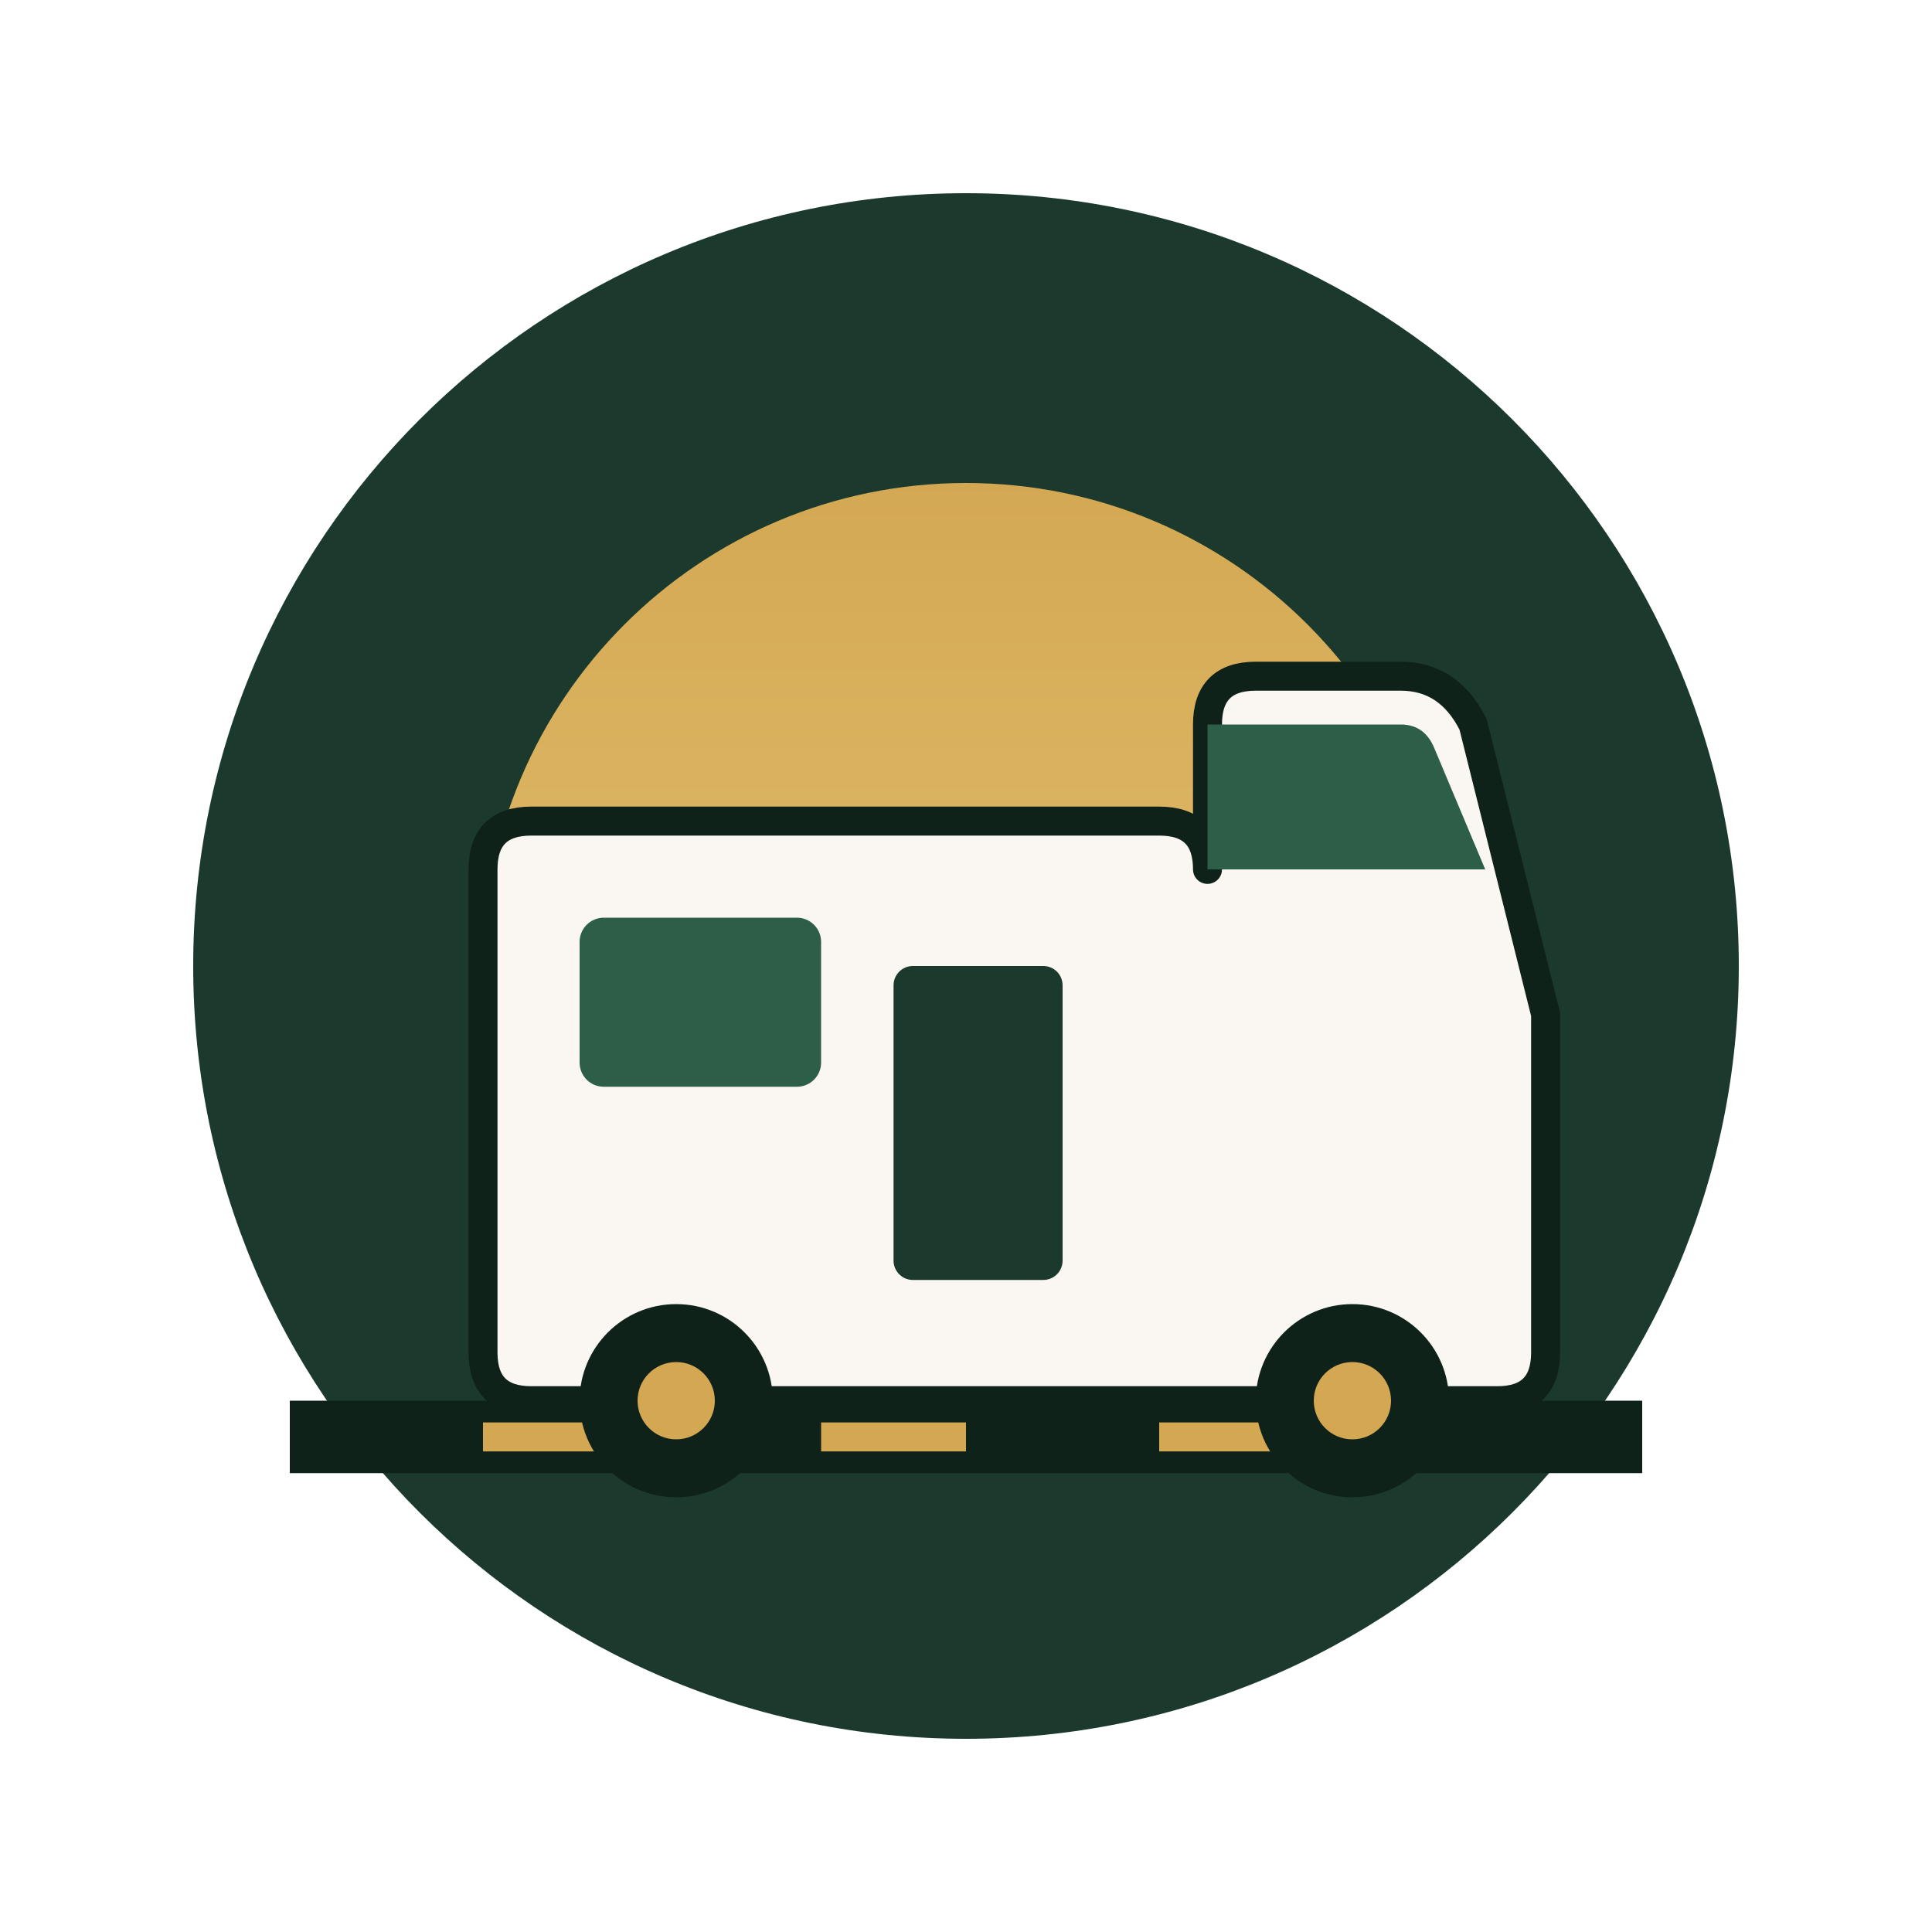
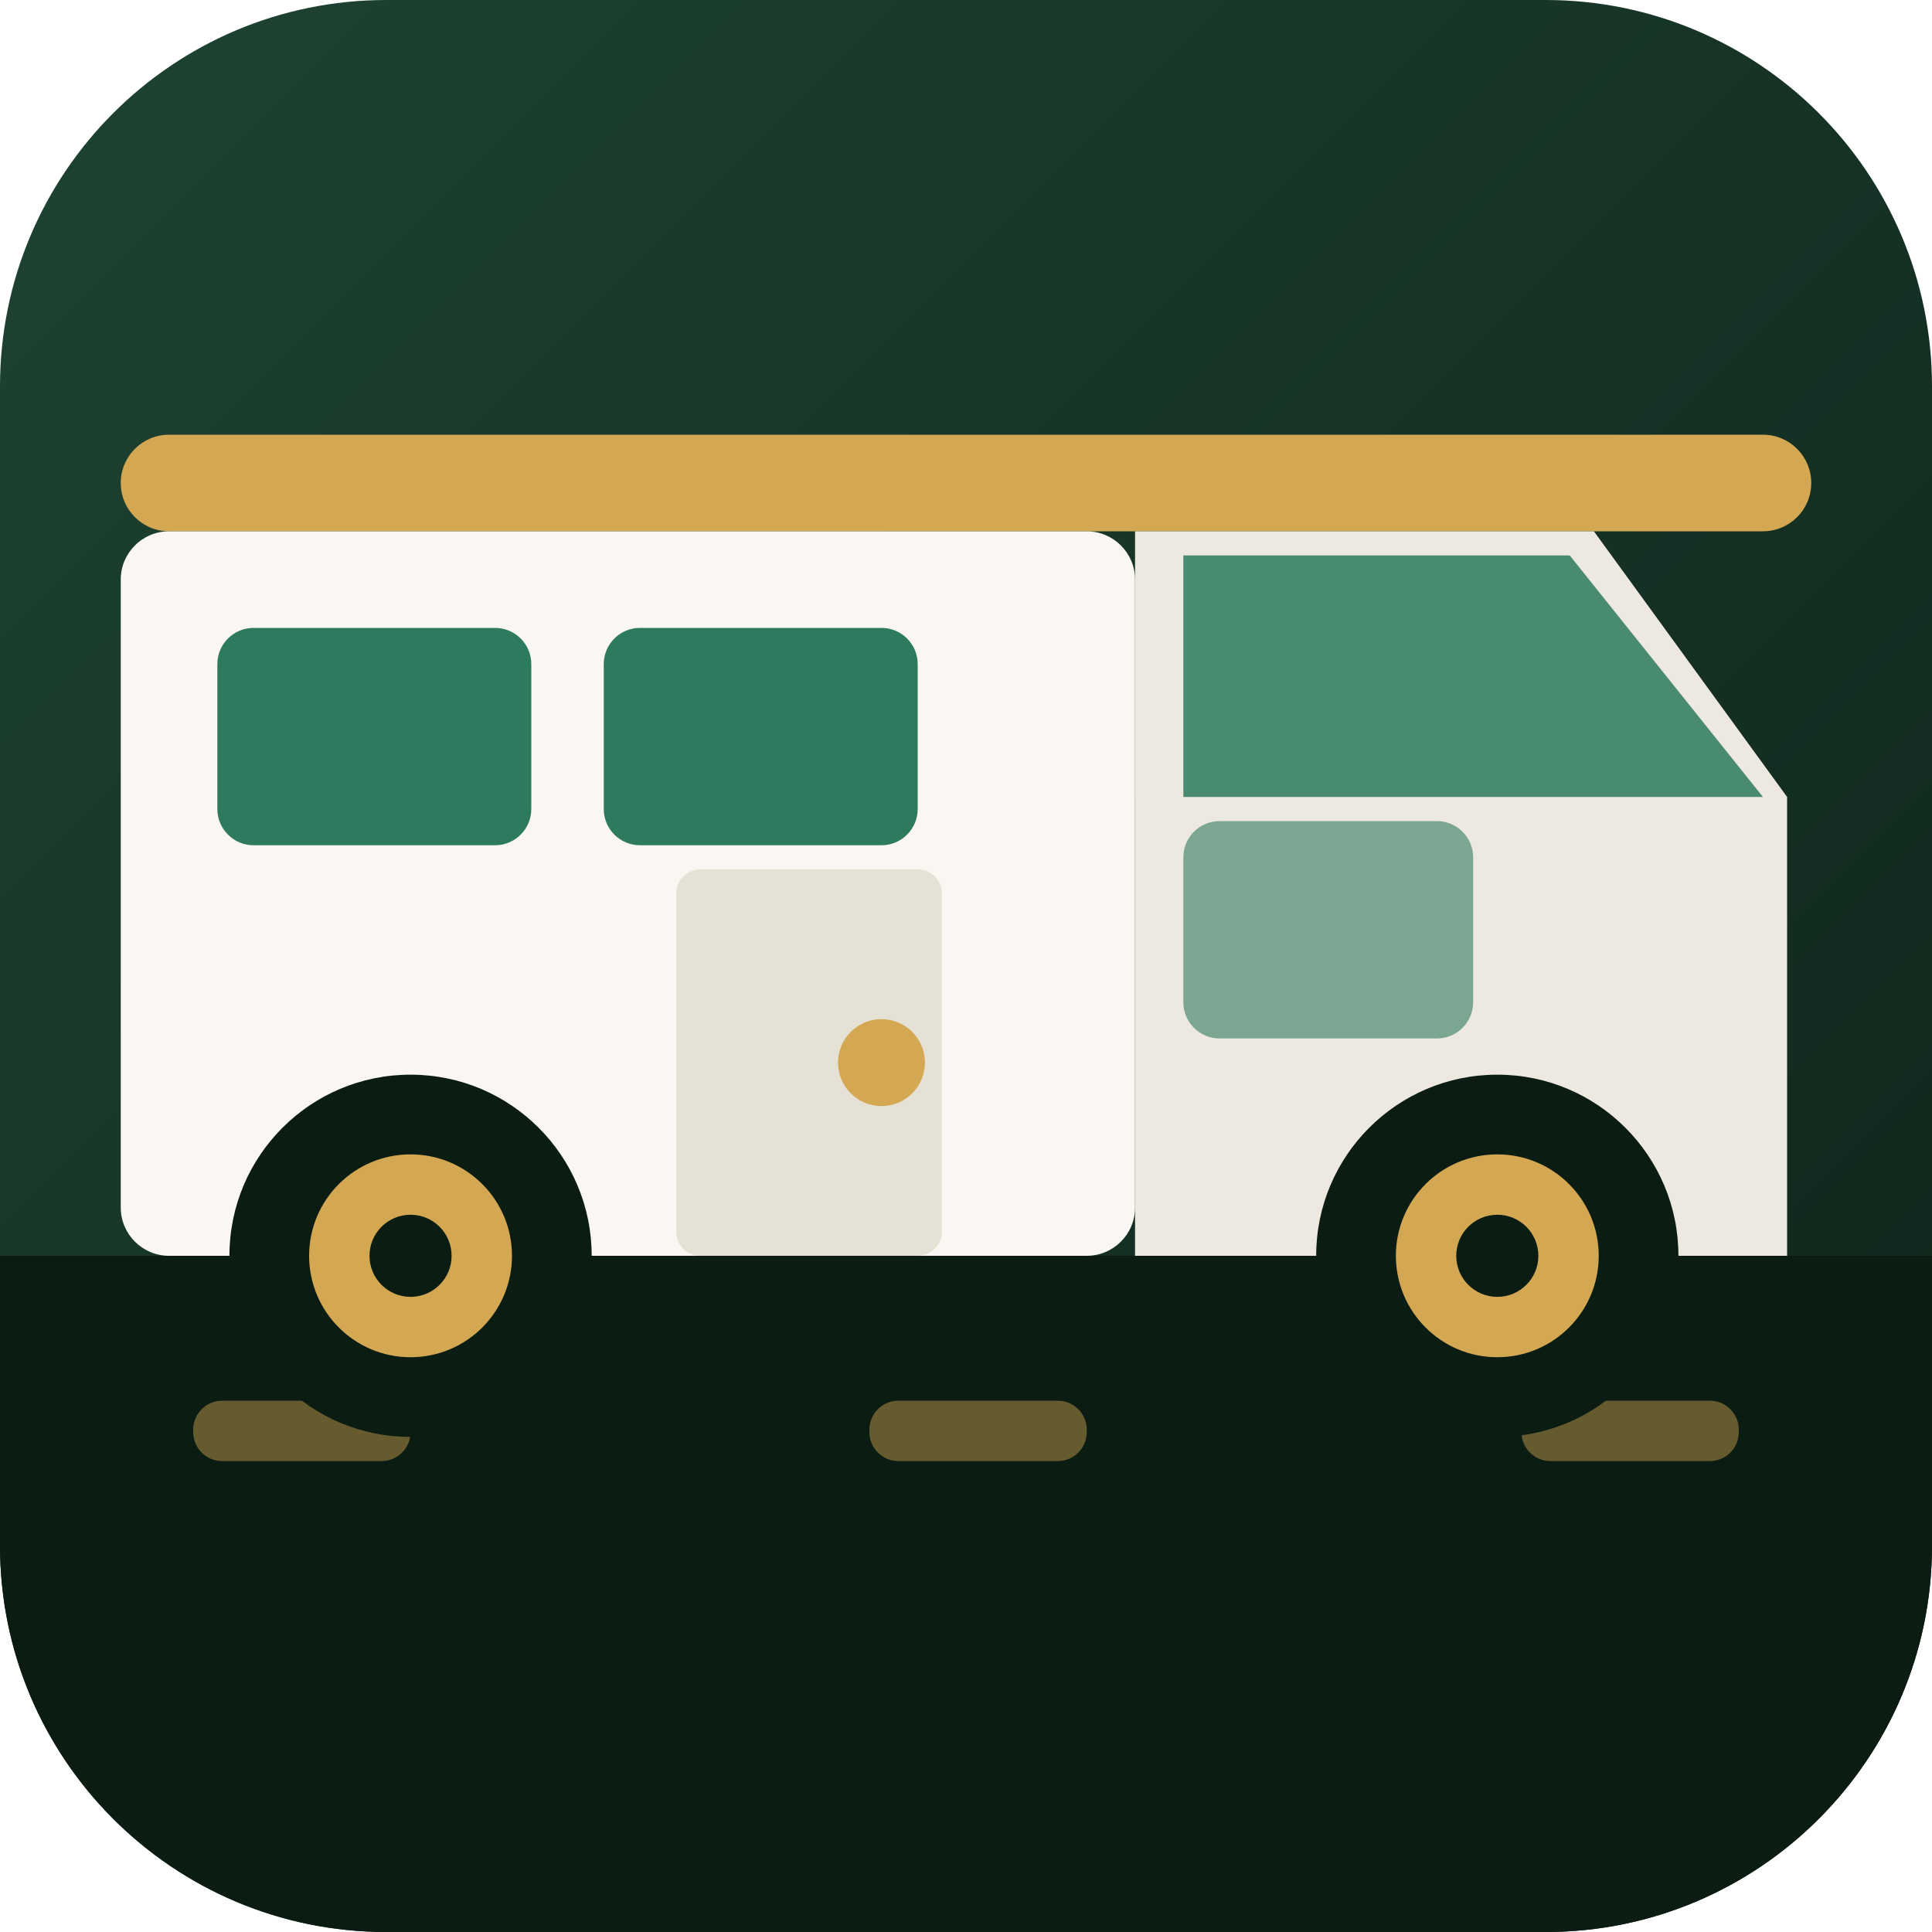
- <svg xmlns="http://www.w3.org/2000/svg" viewBox="0 0 80 80" role="img" aria-label="MpCamperRent icono">
+ <svg xmlns="http://www.w3.org/2000/svg" viewBox="0 0 80 80" role="img" aria-label="MpCamperRent">
  <defs>
-     <linearGradient id="mpSkyIcon" x1="0" y1="0" x2="0" y2="1">
-       <stop offset="0%" stop-color="#D4A853" />
-       <stop offset="100%" stop-color="#E8C97A" />
+     <linearGradient id="fvBg" x1="0%" y1="0%" x2="100%" y2="100%">
+       <stop offset="0%" stop-color="#1E4332" />
+       <stop offset="100%" stop-color="#0F2219" />
    </linearGradient>
+     <clipPath id="fvClip">
+       <rect width="80" height="80" rx="16" />
+     </clipPath>
  </defs>
-   <g transform="translate(8 8)">
-     <circle cx="32" cy="32" r="32" fill="#1B3A2D" />
-     <circle cx="32" cy="32" r="20" fill="url(#mpSkyIcon)" />
-     <rect x="4" y="50" width="56" height="3" fill="#0F2219" />
-     <line x1="12" y1="51.5" x2="18" y2="51.5" stroke="#D4A853" stroke-width="1.2" />
-     <line x1="26" y1="51.5" x2="32" y2="51.5" stroke="#D4A853" stroke-width="1.2" />
-     <line x1="40" y1="51.5" x2="46" y2="51.5" stroke="#D4A853" stroke-width="1.2" />
-     <g fill="#FAF7F2" stroke="#0F2219" stroke-width="1.2" stroke-linejoin="round">
-       <path d="M12 34 L12 28 Q12 26 14 26 L40 26 Q42 26 42 28 L42 22 Q42 20 44 20 L50 20 Q52 20 53 22 L56 34 L56 48 Q56 50 54 50 L14 50 Q12 50 12 48 Z" />
-       <rect x="16" y="30" width="10" height="7" rx="1" fill="#2D5E47" stroke="none" />
-       <rect x="29" y="32" width="7" height="13" rx="0.8" fill="#1B3A2D" stroke="none" />
-       <path d="M42 22 L50 22 Q51 22 51.4 23 L53.5 28 L42 28 Z" fill="#2D5E47" stroke="none" />
-     </g>
-     <circle cx="20" cy="50" r="4" fill="#0F2219" />
-     <circle cx="20" cy="50" r="1.6" fill="#D4A853" />
-     <circle cx="48" cy="50" r="4" fill="#0F2219" />
-     <circle cx="48" cy="50" r="1.6" fill="#D4A853" />
+   <rect width="80" height="80" rx="16" fill="url(#fvBg)" />
+   <g clip-path="url(#fvClip)">
+     <rect x="0" y="52" width="80" height="28" fill="#0B1C13" />
+     <rect x="8" y="58" width="9" height="2.5" rx="1.2" fill="#D4A853" opacity="0.45" />
+     <rect x="36" y="58" width="9" height="2.5" rx="1.2" fill="#D4A853" opacity="0.45" />
+     <rect x="63" y="58" width="9" height="2.5" rx="1.2" fill="#D4A853" opacity="0.45" />
+     <rect x="5" y="18" width="70" height="4" rx="2" fill="#D4A853" />
+     <rect x="5" y="22" width="42" height="30" rx="2" fill="#FAF7F2" />
+     <polygon points="47,22 66,22 74,33 74,52 47,52" fill="#EDE9E0" />
+     <polygon points="49,23 65,23 73,33 49,33" fill="#2D7A5E" opacity="0.85" />
+     <rect x="49" y="34" width="12" height="9" rx="1.5" fill="#2D7A5E" opacity="0.6" />
+     <rect x="9" y="26" width="13" height="9" rx="1.5" fill="#2D7A5E" />
+     <rect x="25" y="26" width="13" height="9" rx="1.5" fill="#2D7A5E" />
+     <rect x="28" y="36" width="11" height="16" rx="1" fill="#E5E1D5" />
+     <circle cx="36.5" cy="44" r="1.8" fill="#D4A853" />
+     <circle cx="17" cy="52" r="7.5" fill="#0B1C13" />
+     <circle cx="17" cy="52" r="4.2" fill="#D4A853" />
+     <circle cx="17" cy="52" r="1.7" fill="#0B1C13" />
+     <circle cx="62" cy="52" r="7.5" fill="#0B1C13" />
+     <circle cx="62" cy="52" r="4.2" fill="#D4A853" />
+     <circle cx="62" cy="52" r="1.7" fill="#0B1C13" />
  </g>
</svg>
